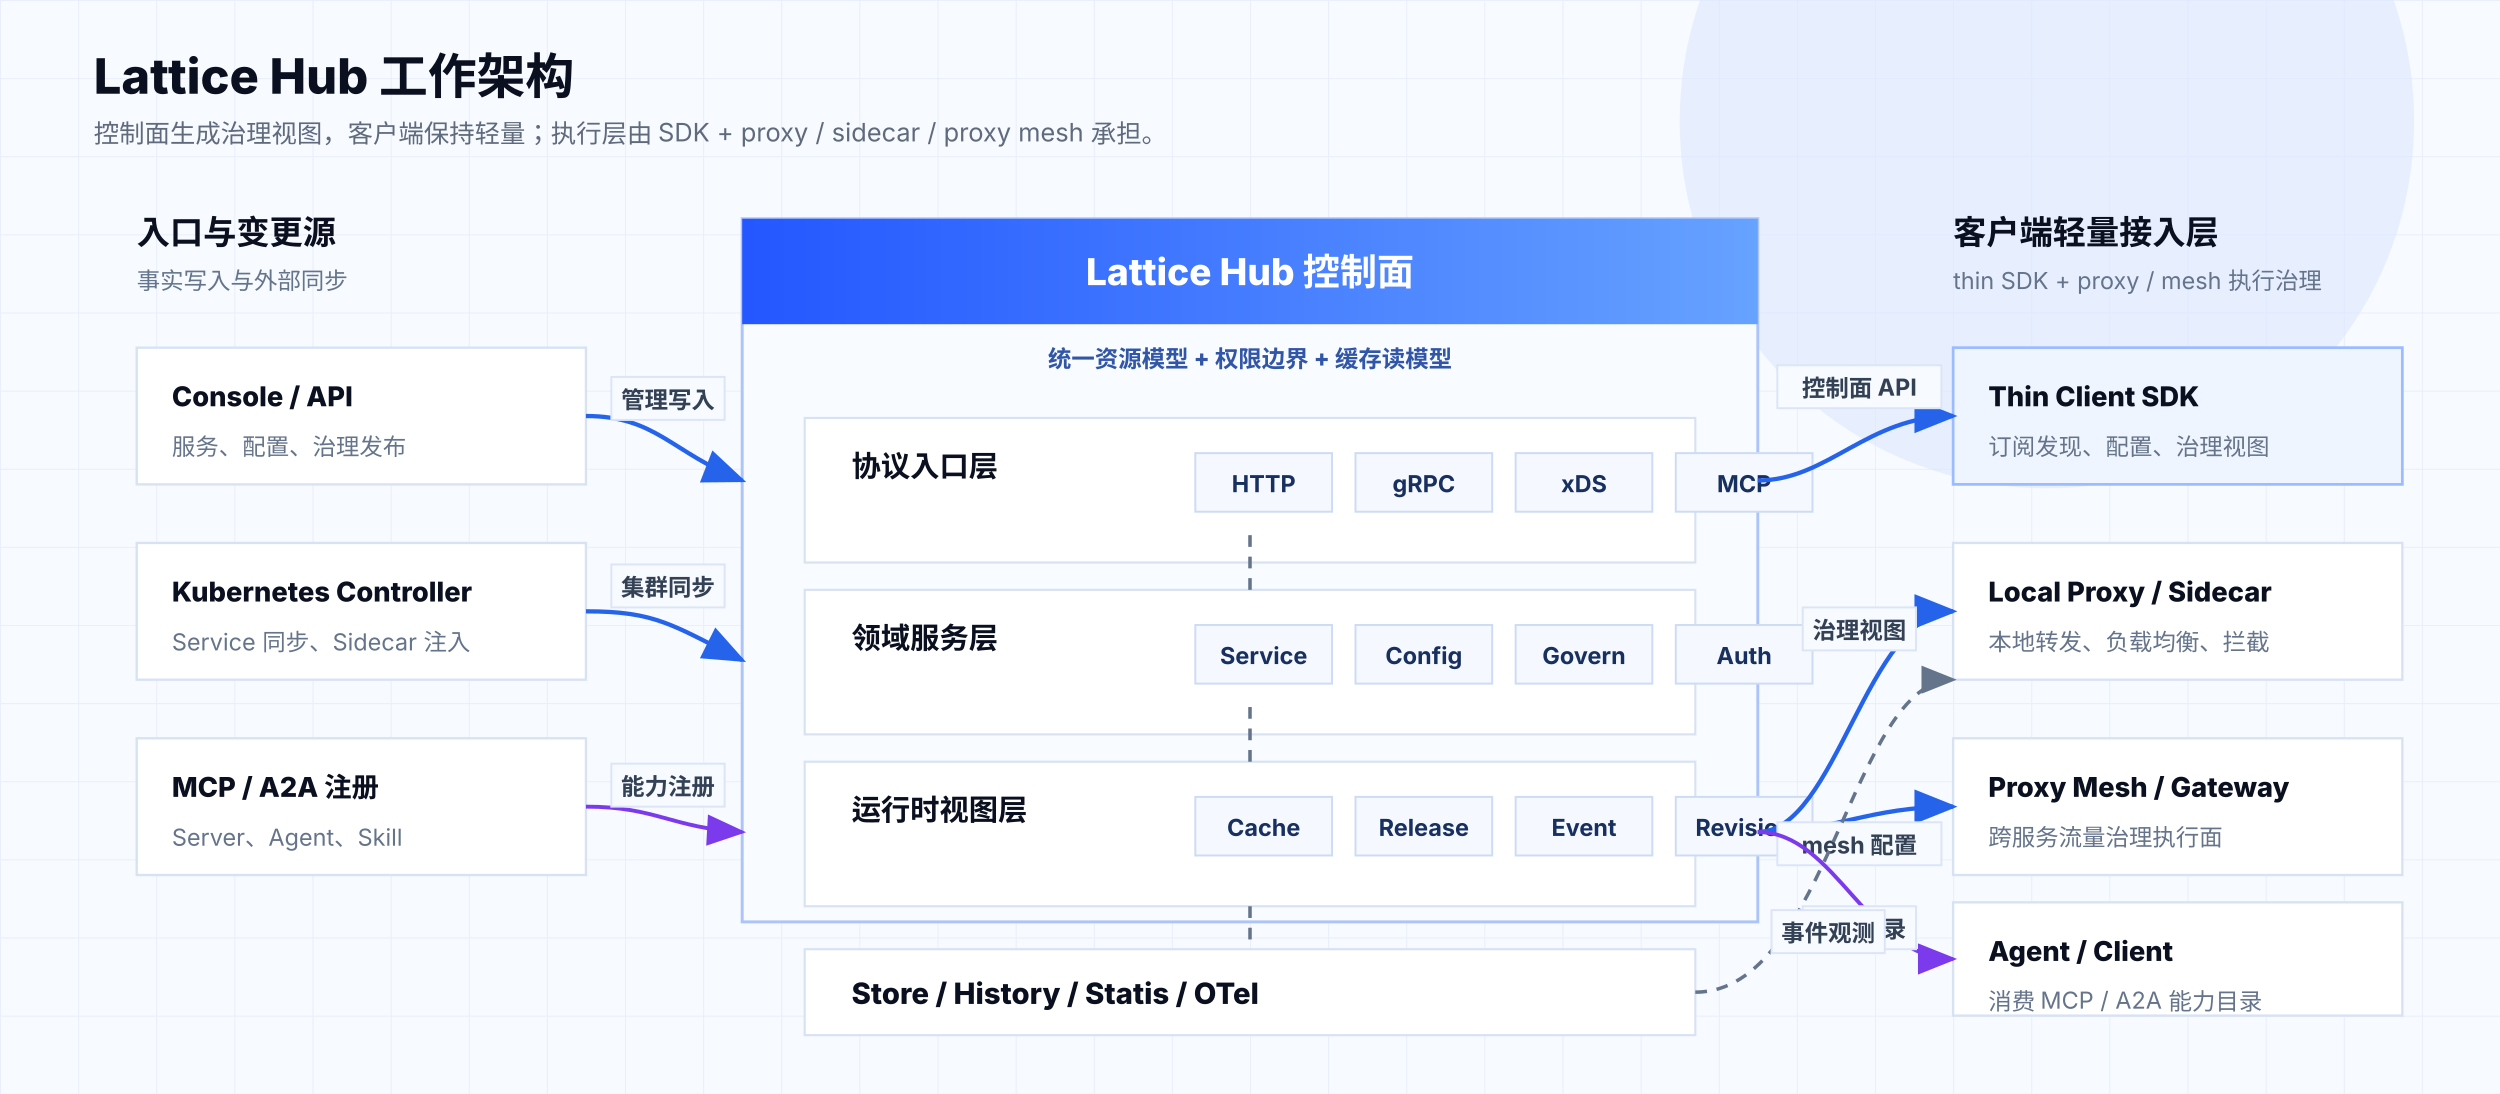
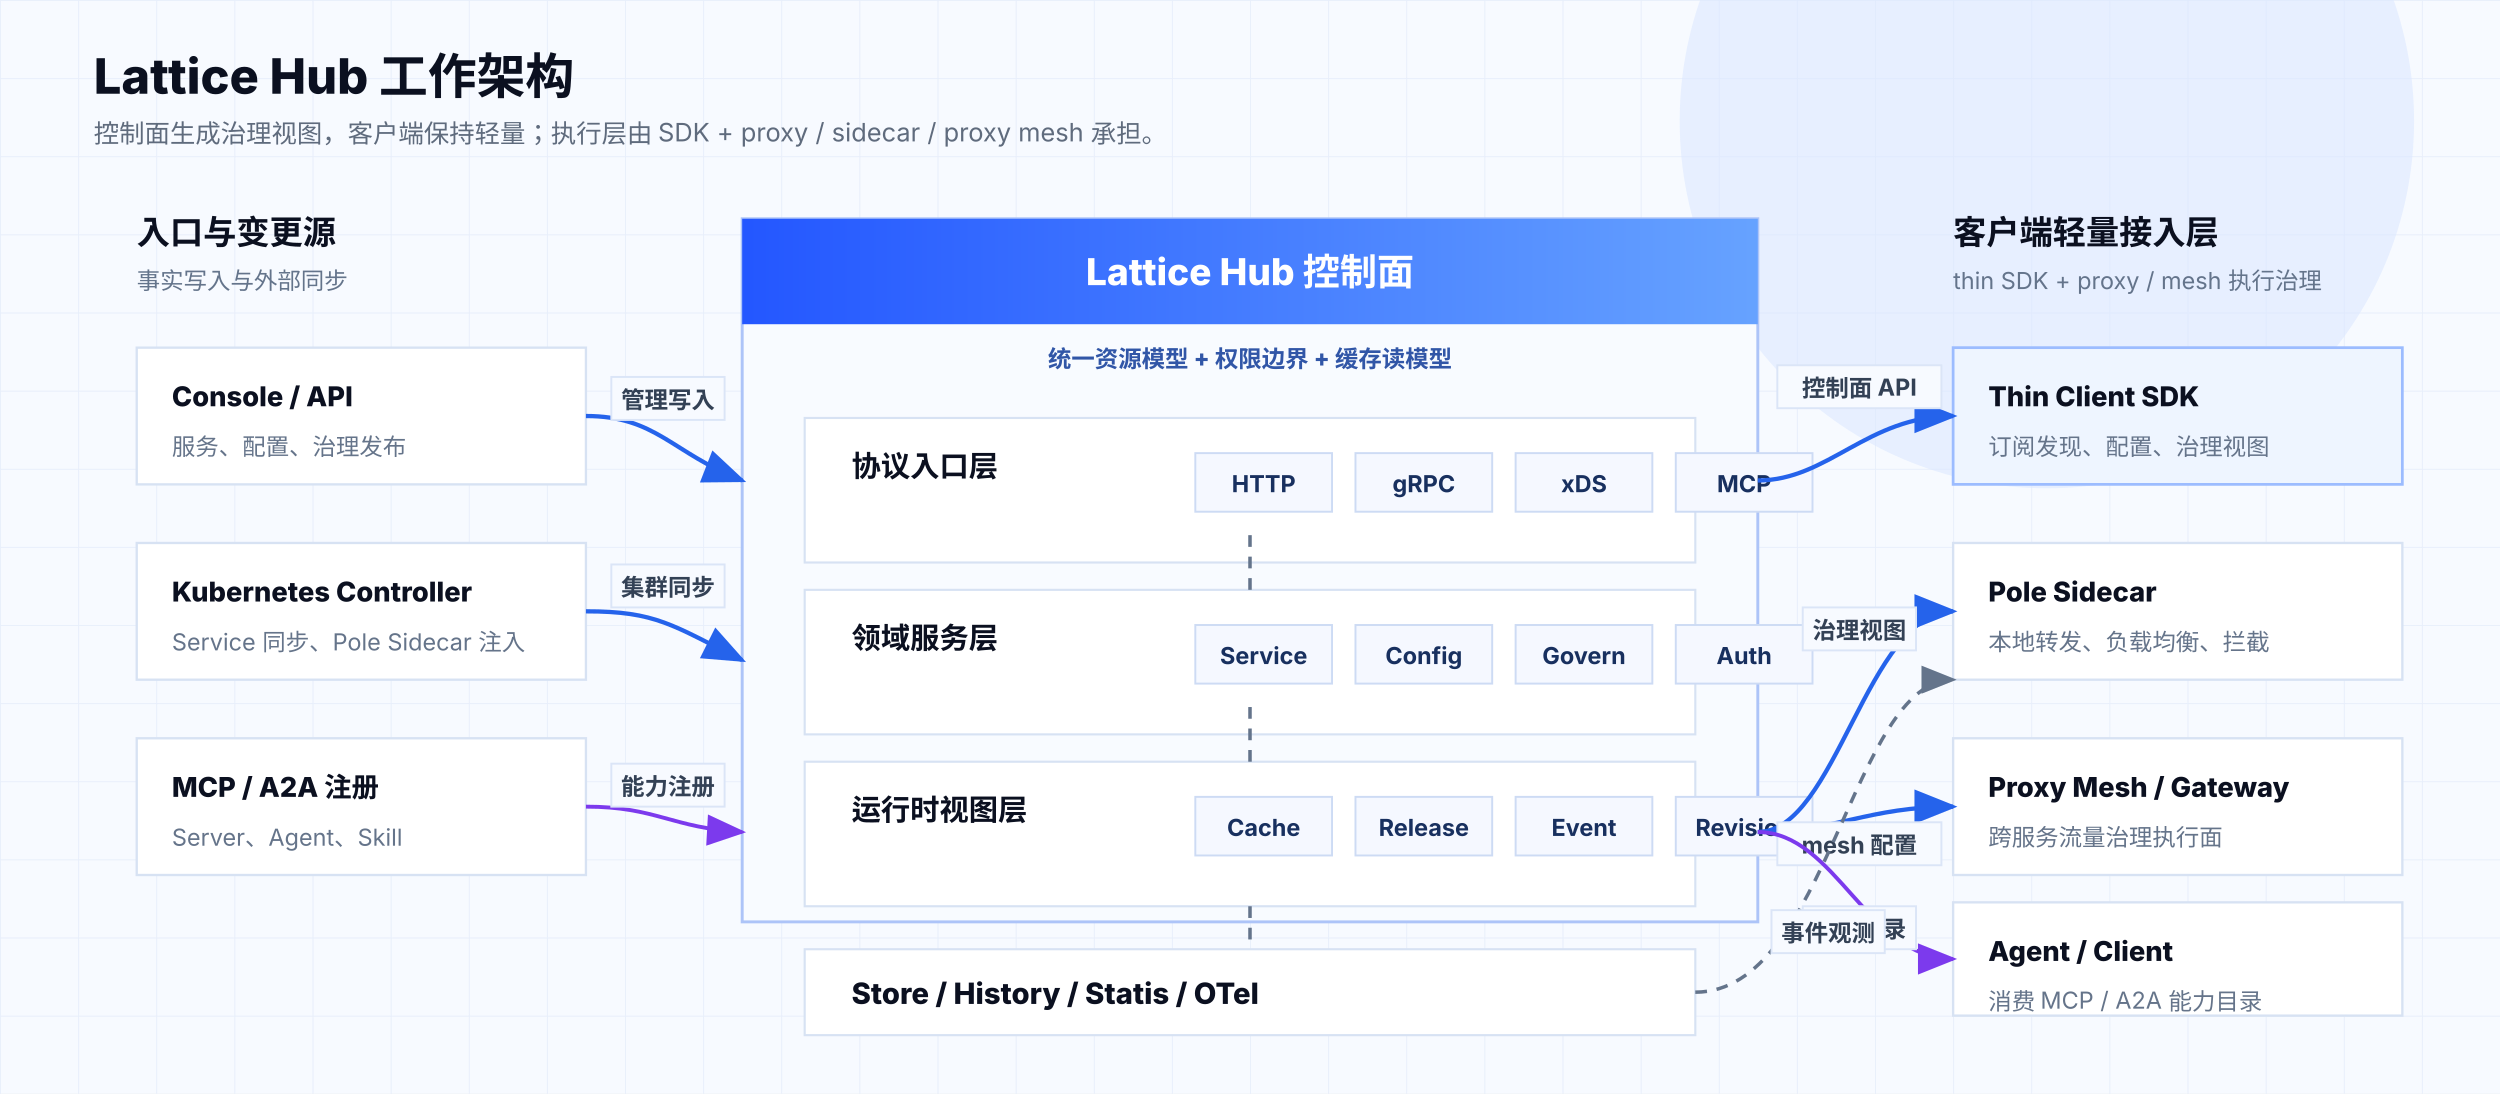
<svg xmlns="http://www.w3.org/2000/svg" width="1280" height="560" viewBox="0 0 1280 560" role="img" aria-labelledby="title desc">
  <defs>
    <pattern id="grid" width="40" height="40" patternUnits="userSpaceOnUse">
      <path d="M40 0H0V40" fill="none" stroke="#dbe5f7" stroke-width="1" opacity="0.52" />
    </pattern>
    <linearGradient id="blue" x1="0" y1="0" x2="1" y2="0">
      <stop offset="0" stop-color="#2457ff" />
      <stop offset="1" stop-color="#66a2ff" />
    </linearGradient>
    <marker id="arrow-head" markerWidth="10" markerHeight="8" refX="9" refY="4" orient="auto">
      <path d="M0,0 L10,4 L0,8 Z" fill="#2563eb" />
    </marker>
    <marker id="event-head" markerWidth="10" markerHeight="8" refX="9" refY="4" orient="auto">
      <path d="M0,0 L10,4 L0,8 Z" fill="#64748b" />
    </marker>
    <marker id="catalog-head" markerWidth="10" markerHeight="8" refX="9" refY="4" orient="auto">
      <path d="M0,0 L10,4 L0,8 Z" fill="#7c3aed" />
    </marker>
  </defs>
  <style>
text{font-family:Inter,-apple-system,BlinkMacSystemFont,"PingFang SC","Microsoft YaHei",sans-serif;letter-spacing:0}.bg{fill:#f7faff}.grid{fill:url(#grid)}.title{fill:#0b1020;font-size:25px;font-weight:820}.caption{fill:#5f6b7d;font-size:13px}.col-title{fill:#0b1020;font-size:17px;font-weight:780}.col-sub{fill:#64748b;font-size:12px}.node{fill:#ffffff;stroke:#d7e2f3;stroke-width:1.2}.node-strong{fill:#eef5ff;stroke:#9cbcff;stroke-width:1.4}.node-title{fill:#0b1020;font-size:14px;font-weight:760}.node-sub{fill:#65748a;font-size:12px}.control{fill:#f8fbff;stroke:#adc4f8;stroke-width:1.5}.control-head{fill:url(#blue)}.control-title{fill:#ffffff;font-size:19px;font-weight:820}.lane{fill:#ffffff;stroke:#d7e2f3;stroke-width:1.1}.lane-title{fill:#0b1020;font-size:15px;font-weight:760}.tag{fill:#f5f8ff;stroke:#cddbf4;stroke-width:1}.tag-text{fill:#18305f;font-size:12px;font-weight:680}.arrow{fill:none;stroke:#2563eb;stroke-width:2.2}.event{fill:none;stroke:#64748b;stroke-width:1.8;stroke-dasharray:6 5}.catalog{fill:none;stroke:#7c3aed;stroke-width:2}.label-bg{fill:#f7faff;stroke:#dbe5f7;stroke-width:1}.arrow-label{fill:#334155;font-size:12px;font-weight:680}.hub-label{fill:#3156a7;font-size:12px;font-weight:760}</style>
  <rect class="bg" width="1280" height="560" />
  <rect class="grid" width="1280" height="560" />
  <circle cx="1048" cy="62" r="188" fill="#dbe7ff" opacity="0.58" />
  <text x="48" y="48" class="title" text-anchor="start">Lattice Hub 工作架构</text>
  <text x="48" y="73" class="caption" text-anchor="start">控制面生成治理视图，客户端保持轻量；执行层由 SDK + proxy / sidecar / proxy mesh 承担。</text>
  <text x="70" y="125" class="col-title" text-anchor="start">入口与变更源</text>
  <text x="70" y="148" class="col-sub" text-anchor="start">事实写入与外部同步</text>
  <text x="1000" y="125" class="col-title" text-anchor="start">客户端轻量接入层</text>
  <text x="1000" y="148" class="col-sub" text-anchor="start">thin SDK + proxy / mesh 执行治理</text>
  <rect x="70" y="178" width="230" height="70" rx="0" class="node" />
  <text x="88" y="208" class="node-title" text-anchor="start">Console / API</text>
  <text x="88" y="233" class="node-sub" text-anchor="start">服务、配置、治理发布</text>
  <rect x="70" y="278" width="230" height="70" rx="0" class="node" />
  <text x="88" y="308" class="node-title" text-anchor="start">Kubernetes Controller</text>
-   <text x="88" y="333" class="node-sub" text-anchor="start">Service 同步、Sidecar 注入</text>
+   <text x="88" y="333" class="node-sub" text-anchor="start">Service 同步、Pole Sidecar 注入</text>
  <rect x="70" y="378" width="230" height="70" rx="0" class="node" />
  <text x="88" y="408" class="node-title" text-anchor="start">MCP / A2A 注册</text>
  <text x="88" y="433" class="node-sub" text-anchor="start">Server、Agent、Skill</text>
  <rect x="380" y="112" width="520" height="360" rx="0" class="control" />
  <rect x="380" y="112" width="520" height="54" rx="0" class="control-head" />
  <text x="640" y="146" class="control-title" text-anchor="middle">Lattice Hub 控制面</text>
  <text x="640" y="188" class="hub-label" text-anchor="middle">统一资源模型 + 权限边界 + 缓存读模型</text>
  <rect x="412" y="214" width="456" height="74" rx="0" class="lane" />
  <text x="436" y="244" class="lane-title" text-anchor="start">协议入口层</text>
  <rect x="612" y="232" width="70" height="30" rx="0" class="tag" />
  <text x="647" y="252" class="tag-text" text-anchor="middle">HTTP</text>
  <rect x="694" y="232" width="70" height="30" rx="0" class="tag" />
  <text x="729" y="252" class="tag-text" text-anchor="middle">gRPC</text>
  <rect x="776" y="232" width="70" height="30" rx="0" class="tag" />
  <text x="811" y="252" class="tag-text" text-anchor="middle">xDS</text>
  <rect x="858" y="232" width="70" height="30" rx="0" class="tag" />
  <text x="893" y="252" class="tag-text" text-anchor="middle">MCP</text>
  <rect x="412" y="302" width="456" height="74" rx="0" class="lane" />
  <text x="436" y="332" class="lane-title" text-anchor="start">领域服务层</text>
  <rect x="612" y="320" width="70" height="30" rx="0" class="tag" />
  <text x="647" y="340" class="tag-text" text-anchor="middle">Service</text>
  <rect x="694" y="320" width="70" height="30" rx="0" class="tag" />
  <text x="729" y="340" class="tag-text" text-anchor="middle">Config</text>
  <rect x="776" y="320" width="70" height="30" rx="0" class="tag" />
  <text x="811" y="340" class="tag-text" text-anchor="middle">Govern</text>
  <rect x="858" y="320" width="70" height="30" rx="0" class="tag" />
  <text x="893" y="340" class="tag-text" text-anchor="middle">Auth</text>
  <rect x="412" y="390" width="456" height="74" rx="0" class="lane" />
  <text x="436" y="420" class="lane-title" text-anchor="start">运行时视图层</text>
  <rect x="612" y="408" width="70" height="30" rx="0" class="tag" />
  <text x="647" y="428" class="tag-text" text-anchor="middle">Cache</text>
  <rect x="694" y="408" width="70" height="30" rx="0" class="tag" />
  <text x="729" y="428" class="tag-text" text-anchor="middle">Release</text>
  <rect x="776" y="408" width="70" height="30" rx="0" class="tag" />
  <text x="811" y="428" class="tag-text" text-anchor="middle">Event</text>
  <rect x="858" y="408" width="70" height="30" rx="0" class="tag" />
  <text x="893" y="428" class="tag-text" text-anchor="middle">Revision</text>
  <rect x="412" y="486" width="456" height="44" rx="0" class="lane" />
  <text x="436" y="514" class="lane-title" text-anchor="start">Store / History / Statis / OTel</text>
  <rect x="1000" y="178" width="230" height="70" rx="0" class="node-strong" />
  <text x="1018" y="208" class="node-title" text-anchor="start">Thin Client SDK</text>
  <text x="1018" y="233" class="node-sub" text-anchor="start">订阅发现、配置、治理视图</text>
  <rect x="1000" y="278" width="230" height="70" rx="0" class="node" />
-   <text x="1018" y="308" class="node-title" text-anchor="start">Local Proxy / Sidecar</text>
+   <text x="1018" y="308" class="node-title" text-anchor="start">Pole Sidecar</text>
  <text x="1018" y="333" class="node-sub" text-anchor="start">本地转发、负载均衡、拦截</text>
  <rect x="1000" y="378" width="230" height="70" rx="0" class="node" />
  <text x="1018" y="408" class="node-title" text-anchor="start">Proxy Mesh / Gateway</text>
  <text x="1018" y="433" class="node-sub" text-anchor="start">跨服务流量治理执行面</text>
  <rect x="1000" y="462" width="230" height="58" rx="0" class="node" />
  <text x="1018" y="492" class="node-title" text-anchor="start">Agent / Client</text>
  <text x="1018" y="517" class="node-sub" text-anchor="start">消费 MCP / A2A 能力目录</text>
  <path d="M300,213 C336,213 344,232 380,246" class="arrow" marker-end="url(#arrow-head)" />
  <rect x="313.0" y="193" width="58" height="22" rx="0" class="label-bg" />
  <text x="342" y="209" class="arrow-label" text-anchor="middle">管理写入</text>
  <path d="M300,313 C336,313 344,320 380,338" class="arrow" marker-end="url(#arrow-head)" />
  <rect x="313.0" y="289" width="58" height="22" rx="0" class="label-bg" />
  <text x="342" y="305" class="arrow-label" text-anchor="middle">集群同步</text>
  <path d="M300,413 C336,413 344,424 380,426" class="catalog" marker-end="url(#catalog-head)" />
  <rect x="313.0" y="391" width="58" height="22" rx="0" class="label-bg" />
  <text x="342" y="407" class="arrow-label" text-anchor="middle">能力注册</text>
  <line x1="640" y1="274" x2="640" y2="302" class="event" />
  <line x1="640" y1="362" x2="640" y2="390" class="event" />
  <line x1="640" y1="464" x2="640" y2="486" class="event" />
  <path d="M900,246 C936,246 956,213 1000,213" class="arrow" marker-end="url(#arrow-head)" />
  <rect x="910.0" y="187" width="84" height="22" rx="0" class="label-bg" />
  <text x="952" y="203" class="arrow-label" text-anchor="middle">控制面 API</text>
  <path d="M900,426 C940,426 956,313 1000,313" class="arrow" marker-end="url(#arrow-head)" />
  <rect x="923.0" y="311" width="58" height="22" rx="0" class="label-bg" />
  <text x="952" y="327" class="arrow-label" text-anchor="middle">治理视图</text>
  <path d="M900,426 C940,426 956,413 1000,413" class="arrow" marker-end="url(#arrow-head)" />
  <rect x="910.0" y="421" width="84" height="22" rx="0" class="label-bg" />
  <text x="952" y="437" class="arrow-label" text-anchor="middle">mesh 配置</text>
  <path d="M900,426 C940,426 956,491 1000,491" class="catalog" marker-end="url(#catalog-head)" />
  <rect x="923.0" y="464" width="58" height="22" rx="0" class="label-bg" />
  <text x="952" y="480" class="arrow-label" text-anchor="middle">能力目录</text>
  <path d="M868,508 C936,508 948,348 1000,348" class="event" marker-end="url(#event-head)" />
  <rect x="907.0" y="466" width="58" height="22" rx="0" class="label-bg" />
  <text x="936" y="482" class="arrow-label" text-anchor="middle">事件观测</text>
</svg>
